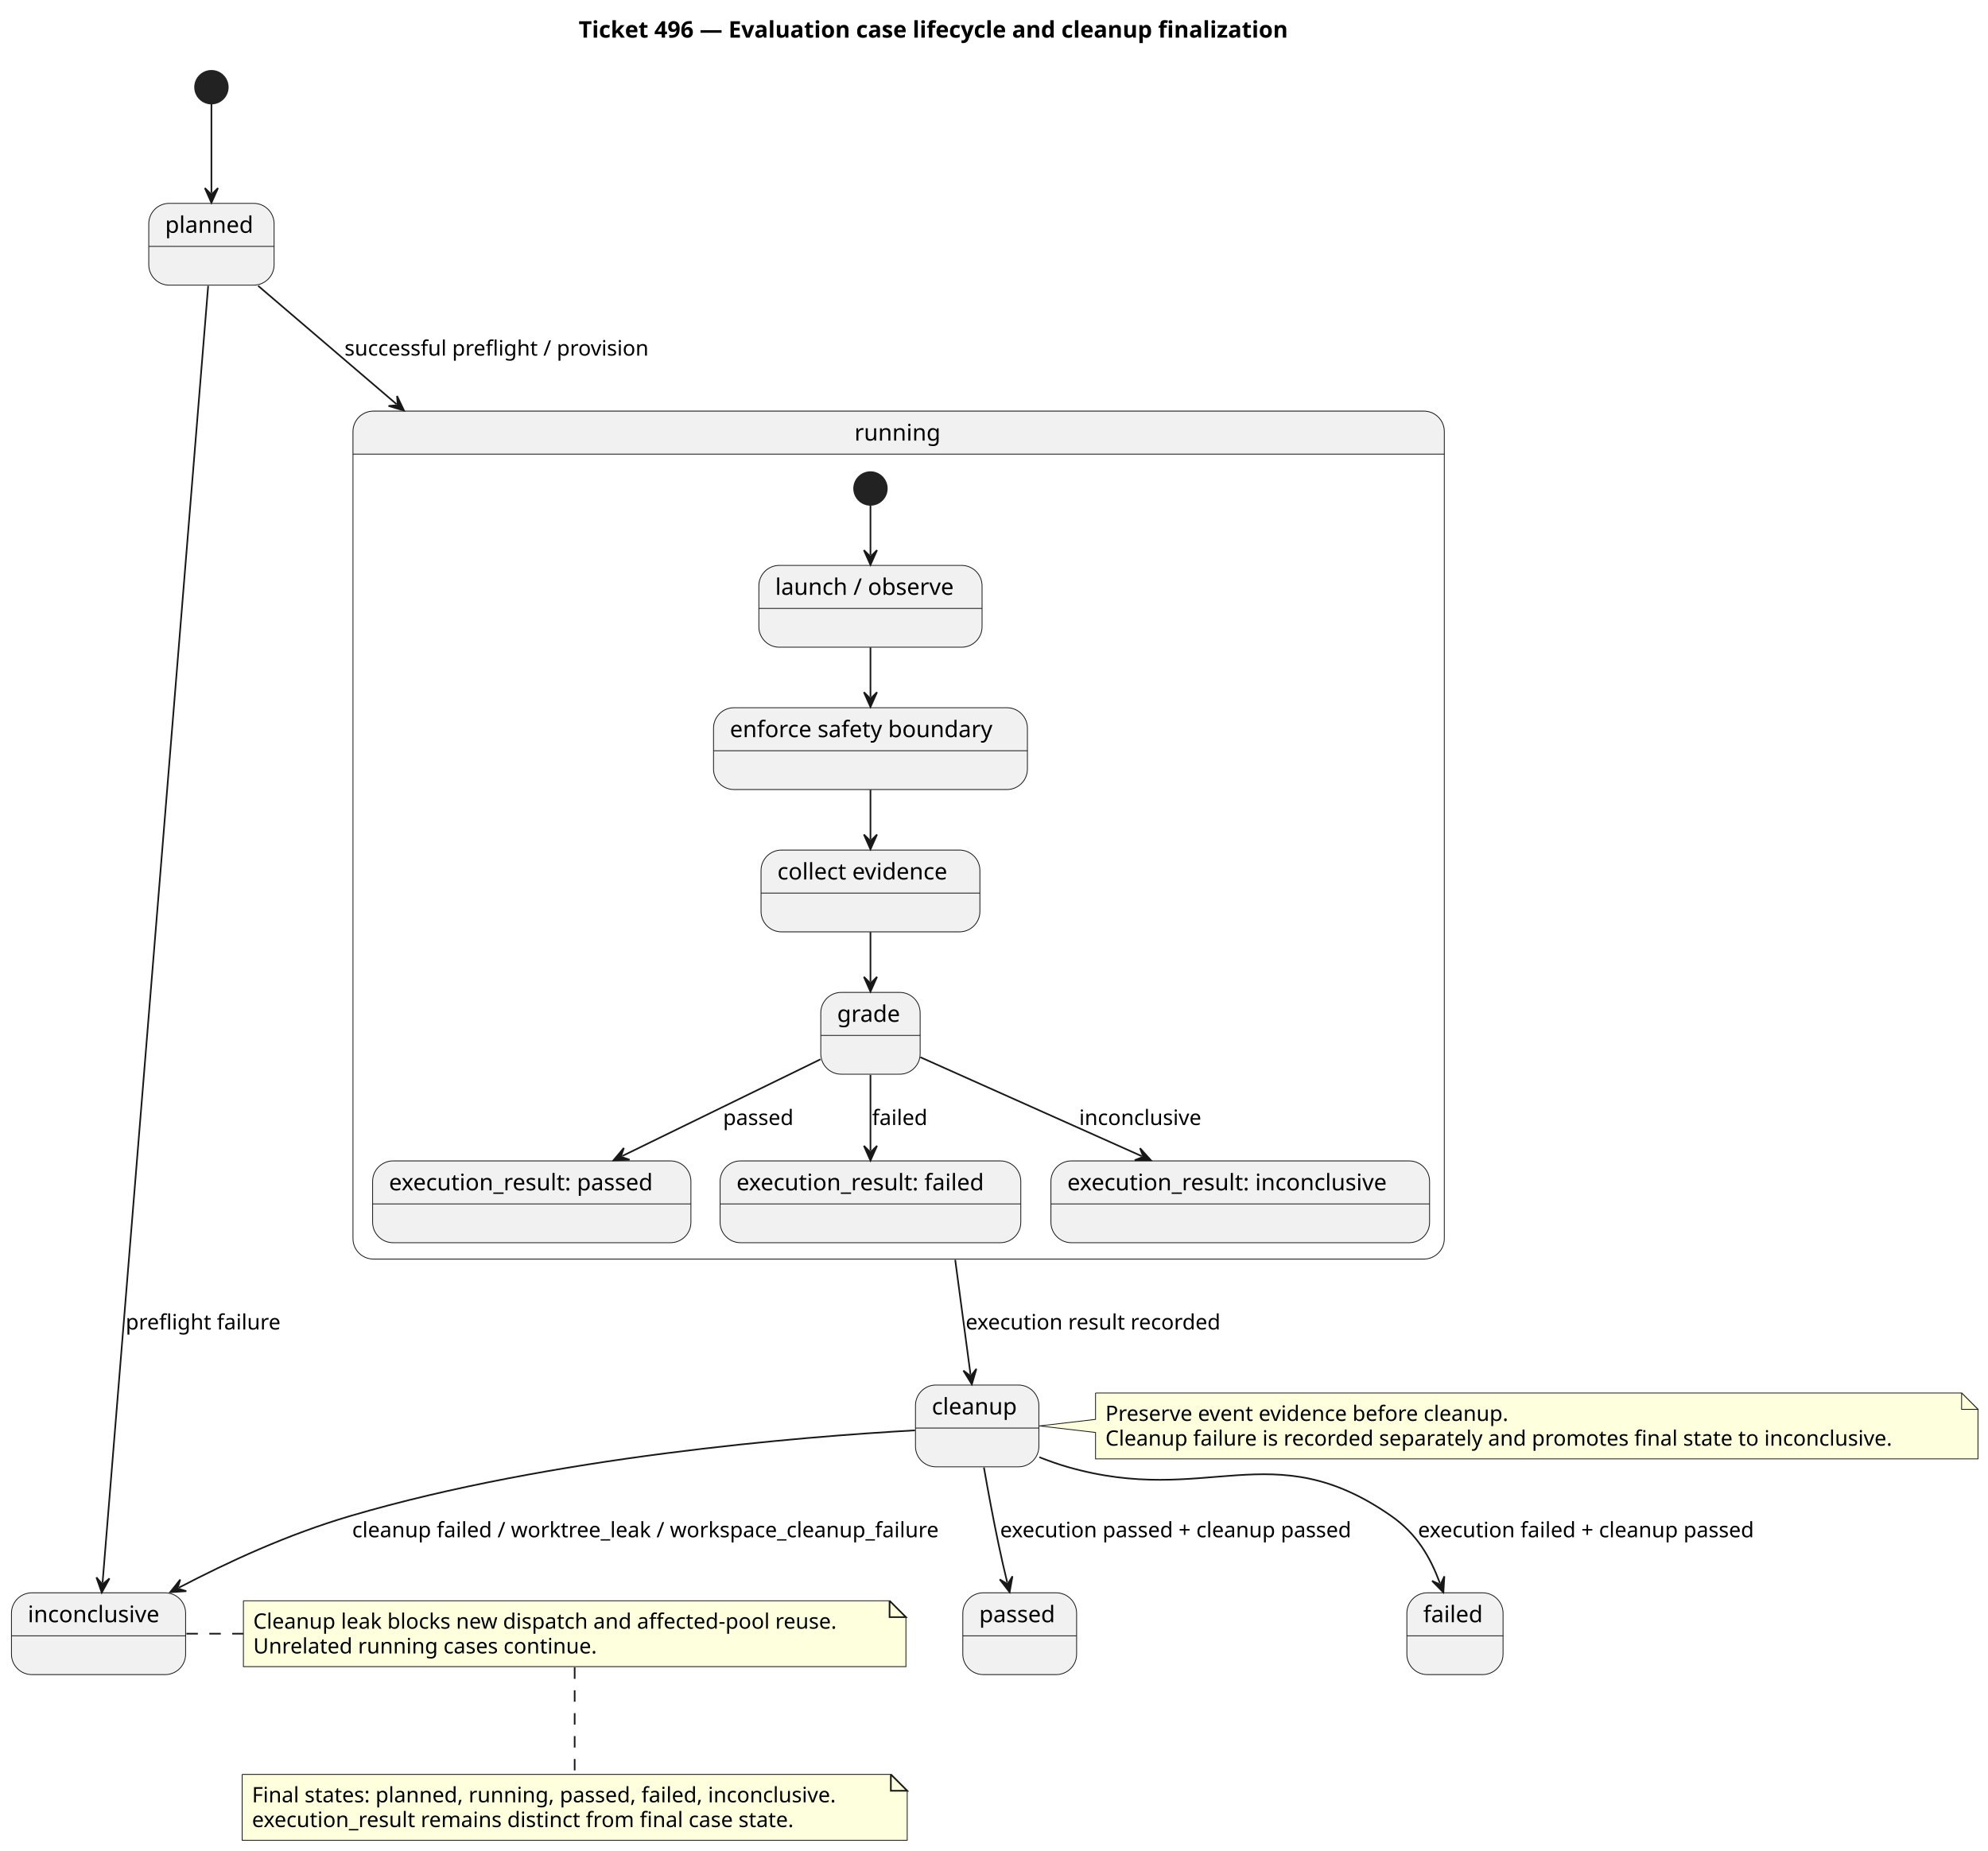
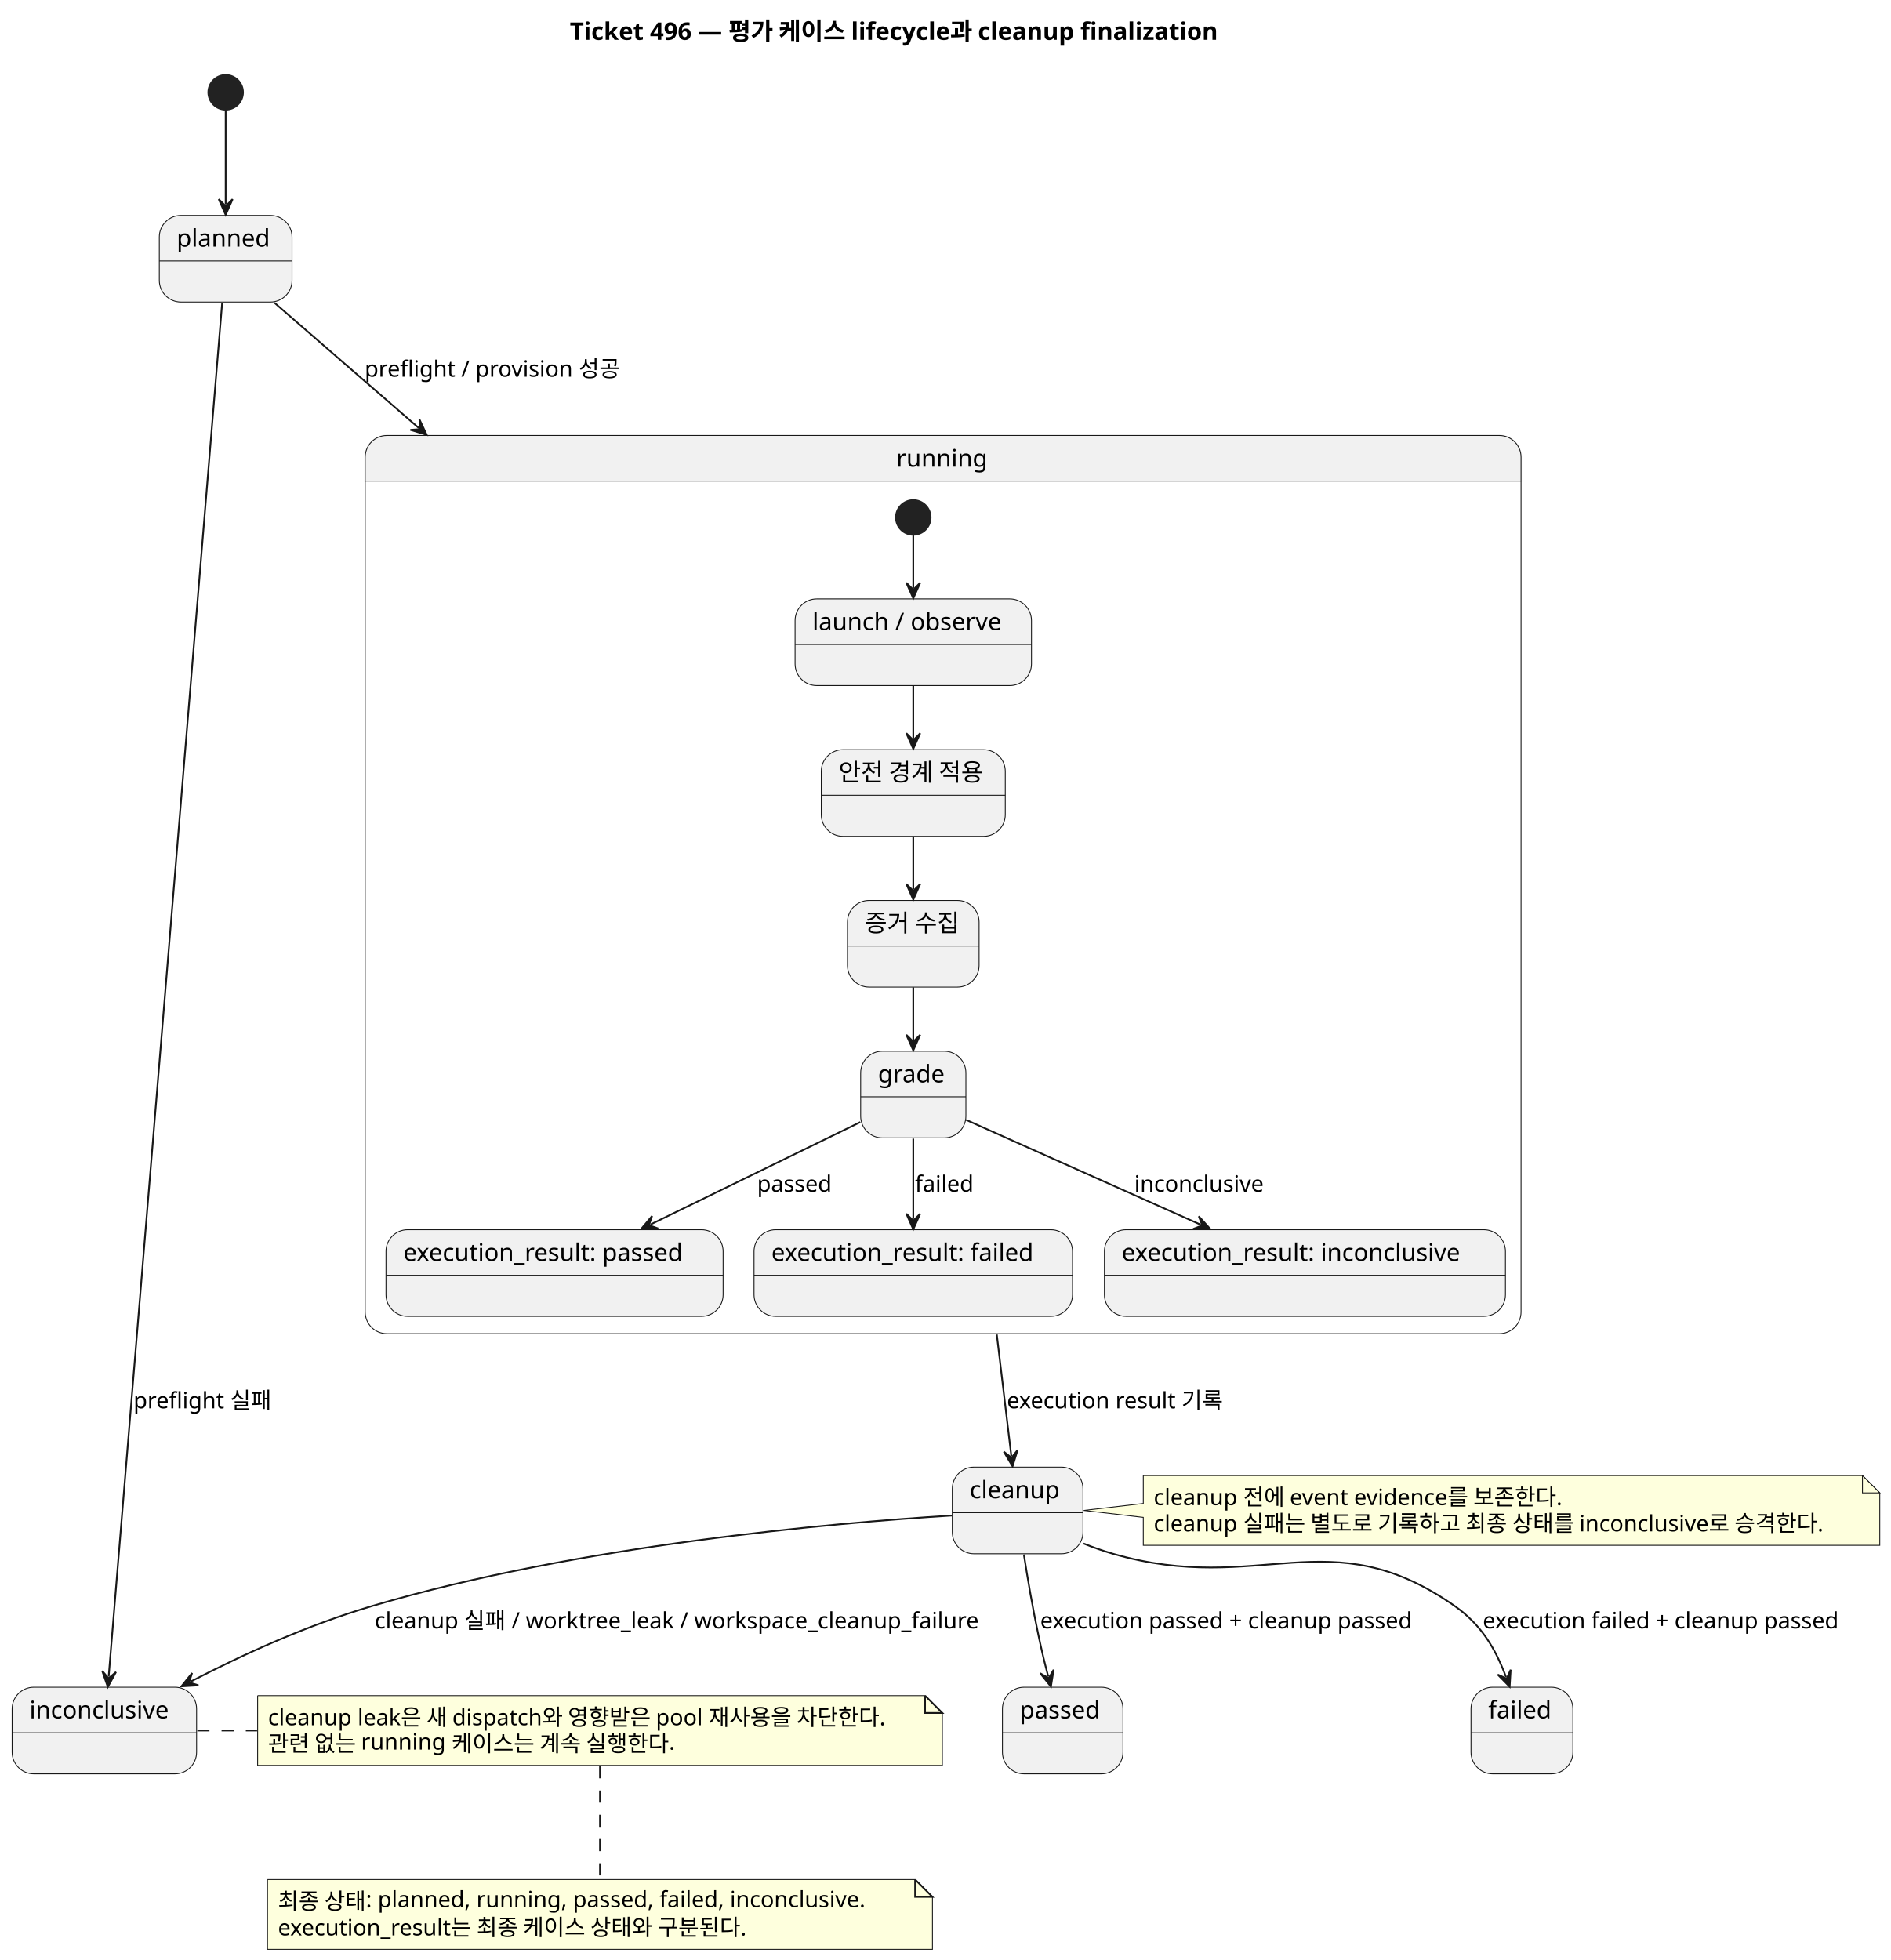
- <svg xmlns="http://www.w3.org/2000/svg" contentStyleType="text/css" height="1131px" preserveAspectRatio="none" style="width:1215px;height:1131px;background:#FFFFFF;" version="1.1" viewBox="0 0 1215 1131" width="1215px" zoomAndPan="magnify">
+ <svg xmlns="http://www.w3.org/2000/svg" contentStyleType="text/css" height="1131px" preserveAspectRatio="none" style="width:1091px;height:1131px;background:#FFFFFF;" version="1.1" viewBox="0 0 1091 1131" width="1091px" zoomAndPan="magnify">
  <defs />
  <g>
-     <text fill="#000000" font-family="sans-serif" font-size="14" font-weight="bold" lengthAdjust="spacing" textLength="494.566" x="353.653" y="22.995">Ticket 496 — Evaluation case lifecycle and cleanup finalization</text>
-     <ellipse cx="129.22" cy="53.297" fill="#222222" rx="10" ry="10" style="stroke:#222222;stroke-width:1.0;" />
+     <text fill="#000000" font-family="sans-serif" font-size="14" font-weight="bold" lengthAdjust="spacing" textLength="420.094" x="328.808" y="22.995">Ticket 496 — 평가 케이스 lifecycle과 cleanup finalization</text>
+     <ellipse cx="130.22" cy="53.297" fill="#222222" rx="10" ry="10" style="stroke:#222222;stroke-width:1.0;" />
    <g id="planned">
-       <rect fill="#F1F1F1" height="50" rx="12.5" ry="12.5" style="stroke:#181818;stroke-width:0.5;" width="76.602" x="90.92" y="124.297" />
-       <line style="stroke:#181818;stroke-width:0.5;" x1="90.92" x2="167.522" y1="150.594" y2="150.594" />
-       <text fill="#000000" font-family="sans-serif" font-size="14" lengthAdjust="spacing" textLength="56.602" x="100.92" y="142.292">planned</text>
+       <rect fill="#F1F1F1" height="50" rx="12.5" ry="12.5" style="stroke:#181818;stroke-width:0.5;" width="76.602" x="91.92" y="124.297" />
+       <line style="stroke:#181818;stroke-width:0.5;" x1="91.92" x2="168.522" y1="150.594" y2="150.594" />
+       <text fill="#000000" font-family="sans-serif" font-size="14" lengthAdjust="spacing" textLength="56.602" x="101.92" y="142.292">planned</text>
    </g>
-     <path d="M228.23,251.297 L870.212,251.297 A12.5,12.5 0 0 1 882.712,263.797 L882.712,277.594 L215.73,277.594 L215.73,263.797 A12.5,12.5 0 0 1 228.23,251.297 " fill="#F1F1F1" style="stroke:#F1F1F1;stroke-width:1.0;" />
-     <rect fill="none" height="518.297" rx="12.5" ry="12.5" style="stroke:#181818;stroke-width:0.5;" width="666.982" x="215.73" y="251.297" />
-     <line style="stroke:#181818;stroke-width:0.5;" x1="215.73" x2="882.712" y1="277.594" y2="277.594" />
-     <text fill="#000000" font-family="sans-serif" font-size="14" lengthAdjust="spacing" textLength="54.024" x="522.209" y="269.292">running</text>
-     <ellipse cx="532" cy="298.594" fill="#222222" rx="10" ry="10" style="stroke:#222222;stroke-width:1.0;" />
+     <path d="M223.23,251.297 L865.212,251.297 A12.5,12.5 0 0 1 877.712,263.797 L877.712,277.594 L210.73,277.594 L210.73,263.797 A12.5,12.5 0 0 1 223.23,251.297 " fill="#F1F1F1" style="stroke:#F1F1F1;stroke-width:1.0;" />
+     <rect fill="none" height="518.297" rx="12.5" ry="12.5" style="stroke:#181818;stroke-width:0.5;" width="666.982" x="210.73" y="251.297" />
+     <line style="stroke:#181818;stroke-width:0.5;" x1="210.73" x2="877.712" y1="277.594" y2="277.594" />
+     <text fill="#000000" font-family="sans-serif" font-size="14" lengthAdjust="spacing" textLength="54.024" x="517.209" y="269.292">running</text>
+     <ellipse cx="527" cy="298.594" fill="#222222" rx="10" ry="10" style="stroke:#222222;stroke-width:1.0;" />
    <g id="running.launch_observe">
-       <rect fill="#F1F1F1" height="50" rx="12.5" ry="12.5" style="stroke:#181818;stroke-width:0.5;" width="136.416" x="463.79" y="345.594" />
-       <line style="stroke:#181818;stroke-width:0.5;" x1="463.79" x2="600.206" y1="371.891" y2="371.891" />
-       <text fill="#000000" font-family="sans-serif" font-size="14" lengthAdjust="spacing" textLength="116.416" x="473.79" y="363.589">launch / observe</text>
+       <rect fill="#F1F1F1" height="50" rx="12.5" ry="12.5" style="stroke:#181818;stroke-width:0.5;" width="136.416" x="458.79" y="345.594" />
+       <line style="stroke:#181818;stroke-width:0.5;" x1="458.79" x2="595.206" y1="371.891" y2="371.891" />
+       <text fill="#000000" font-family="sans-serif" font-size="14" lengthAdjust="spacing" textLength="116.416" x="468.79" y="363.589">launch / observe</text>
    </g>
    <g id="running.safety">
-       <rect fill="#F1F1F1" height="50" rx="12.5" ry="12.5" style="stroke:#181818;stroke-width:0.5;" width="191.842" x="436.08" y="432.594" />
-       <line style="stroke:#181818;stroke-width:0.5;" x1="436.08" x2="627.922" y1="458.891" y2="458.891" />
-       <text fill="#000000" font-family="sans-serif" font-size="14" lengthAdjust="spacing" textLength="171.842" x="446.08" y="450.589">enforce safety boundary</text>
+       <rect fill="#F1F1F1" height="50" rx="12.5" ry="12.5" style="stroke:#181818;stroke-width:0.5;" width="106.18" x="473.91" y="432.594" />
+       <line style="stroke:#181818;stroke-width:0.5;" x1="473.91" x2="580.09" y1="458.891" y2="458.891" />
+       <text fill="#000000" font-family="sans-serif" font-size="14" lengthAdjust="spacing" textLength="86.18" x="483.91" y="450.589">안전 경계 적용</text>
    </g>
    <g id="running.collect">
-       <rect fill="#F1F1F1" height="50" rx="12.5" ry="12.5" style="stroke:#181818;stroke-width:0.5;" width="133.764" x="465.12" y="519.594" />
-       <line style="stroke:#181818;stroke-width:0.5;" x1="465.12" x2="598.884" y1="545.891" y2="545.891" />
-       <text fill="#000000" font-family="sans-serif" font-size="14" lengthAdjust="spacing" textLength="113.764" x="475.12" y="537.589">collect evidence</text>
+       <rect fill="#F1F1F1" height="50" rx="12.5" ry="12.5" style="stroke:#181818;stroke-width:0.5;" width="75.97" x="489.01" y="519.594" />
+       <line style="stroke:#181818;stroke-width:0.5;" x1="489.01" x2="564.98" y1="545.891" y2="545.891" />
+       <text fill="#000000" font-family="sans-serif" font-size="14" lengthAdjust="spacing" textLength="55.97" x="499.01" y="537.589">증거 수집</text>
    </g>
    <g id="running.grade">
-       <rect fill="#F1F1F1" height="50" rx="12.5" ry="12.5" style="stroke:#181818;stroke-width:0.5;" width="60.722" x="501.64" y="606.594" />
-       <line style="stroke:#181818;stroke-width:0.5;" x1="501.64" x2="562.362" y1="632.891" y2="632.891" />
-       <text fill="#000000" font-family="sans-serif" font-size="14" lengthAdjust="spacing" textLength="40.722" x="511.64" y="624.589">grade</text>
+       <rect fill="#F1F1F1" height="50" rx="12.5" ry="12.5" style="stroke:#181818;stroke-width:0.5;" width="60.722" x="496.64" y="606.594" />
+       <line style="stroke:#181818;stroke-width:0.5;" x1="496.64" x2="557.362" y1="632.891" y2="632.891" />
+       <text fill="#000000" font-family="sans-serif" font-size="14" lengthAdjust="spacing" textLength="40.722" x="506.64" y="624.589">grade</text>
    </g>
    <g id="running.exec_passed">
-       <rect fill="#F1F1F1" height="50" rx="12.5" ry="12.5" style="stroke:#181818;stroke-width:0.5;" width="194.535" x="227.73" y="709.594" />
-       <line style="stroke:#181818;stroke-width:0.5;" x1="227.73" x2="422.265" y1="735.891" y2="735.891" />
-       <text fill="#000000" font-family="sans-serif" font-size="14" lengthAdjust="spacing" textLength="174.535" x="237.73" y="727.589">execution_result: passed</text>
+       <rect fill="#F1F1F1" height="50" rx="12.5" ry="12.5" style="stroke:#181818;stroke-width:0.5;" width="194.535" x="222.73" y="709.594" />
+       <line style="stroke:#181818;stroke-width:0.5;" x1="222.73" x2="417.265" y1="735.891" y2="735.891" />
+       <text fill="#000000" font-family="sans-serif" font-size="14" lengthAdjust="spacing" textLength="174.535" x="232.73" y="727.589">execution_result: passed</text>
    </g>
    <g id="running.exec_failed">
-       <rect fill="#F1F1F1" height="50" rx="12.5" ry="12.5" style="stroke:#181818;stroke-width:0.5;" width="183.769" x="440.11" y="709.594" />
-       <line style="stroke:#181818;stroke-width:0.5;" x1="440.11" x2="623.879" y1="735.891" y2="735.891" />
-       <text fill="#000000" font-family="sans-serif" font-size="14" lengthAdjust="spacing" textLength="163.769" x="450.11" y="727.589">execution_result: failed</text>
+       <rect fill="#F1F1F1" height="50" rx="12.5" ry="12.5" style="stroke:#181818;stroke-width:0.5;" width="183.769" x="435.11" y="709.594" />
+       <line style="stroke:#181818;stroke-width:0.5;" x1="435.11" x2="618.879" y1="735.891" y2="735.891" />
+       <text fill="#000000" font-family="sans-serif" font-size="14" lengthAdjust="spacing" textLength="163.769" x="445.11" y="727.589">execution_result: failed</text>
    </g>
    <g id="running.exec_inconclusive">
-       <rect fill="#F1F1F1" height="50" rx="12.5" ry="12.5" style="stroke:#181818;stroke-width:0.5;" width="231.422" x="642.29" y="709.594" />
-       <line style="stroke:#181818;stroke-width:0.5;" x1="642.29" x2="873.712" y1="735.891" y2="735.891" />
-       <text fill="#000000" font-family="sans-serif" font-size="14" lengthAdjust="spacing" textLength="211.422" x="652.29" y="727.589">execution_result: inconclusive</text>
+       <rect fill="#F1F1F1" height="50" rx="12.5" ry="12.5" style="stroke:#181818;stroke-width:0.5;" width="231.422" x="637.29" y="709.594" />
+       <line style="stroke:#181818;stroke-width:0.5;" x1="637.29" x2="868.712" y1="735.891" y2="735.891" />
+       <text fill="#000000" font-family="sans-serif" font-size="14" lengthAdjust="spacing" textLength="211.422" x="647.29" y="727.589">execution_result: inconclusive</text>
    </g>
    <g id="link_*start*running_launch_observe">
-       <path d="M532,309.034 C532,318.294 532,326.784 532,339.274 " fill="none" id="*start*running-to-launch_observe" style="stroke:#181818;stroke-width:1.0;" />
-       <polygon fill="#181818" points="532,345.274,536,336.274,532,340.274,528,336.274,532,345.274" style="stroke:#181818;stroke-width:1.0;" />
+       <path d="M527,309.034 C527,318.294 527,326.784 527,339.274 " fill="none" id="*start*running-to-launch_observe" style="stroke:#181818;stroke-width:1.0;" />
+       <polygon fill="#181818" points="527,345.274,531,336.274,527,340.274,523,336.274,527,345.274" style="stroke:#181818;stroke-width:1.0;" />
    </g>
    <g id="link_launch_observe_safety">
-       <path d="M532,395.724 C532,407.114 532,414.674 532,426.104 " fill="none" id="launch_observe-to-safety" style="stroke:#181818;stroke-width:1.0;" />
-       <polygon fill="#181818" points="532,432.104,536,423.104,532,427.104,528,423.104,532,432.104" style="stroke:#181818;stroke-width:1.0;" />
+       <path d="M527,395.724 C527,407.114 527,414.674 527,426.104 " fill="none" id="launch_observe-to-safety" style="stroke:#181818;stroke-width:1.0;" />
+       <polygon fill="#181818" points="527,432.104,531,423.104,527,427.104,523,423.104,527,432.104" style="stroke:#181818;stroke-width:1.0;" />
    </g>
    <g id="link_safety_collect">
-       <path d="M532,482.724 C532,494.114 532,501.674 532,513.104 " fill="none" id="safety-to-collect" style="stroke:#181818;stroke-width:1.0;" />
-       <polygon fill="#181818" points="532,519.104,536,510.104,532,514.104,528,510.104,532,519.104" style="stroke:#181818;stroke-width:1.0;" />
+       <path d="M527,482.724 C527,494.114 527,501.674 527,513.104 " fill="none" id="safety-to-collect" style="stroke:#181818;stroke-width:1.0;" />
+       <polygon fill="#181818" points="527,519.104,531,510.104,527,514.104,523,510.104,527,519.104" style="stroke:#181818;stroke-width:1.0;" />
    </g>
    <g id="link_collect_grade">
-       <path d="M532,569.724 C532,581.114 532,588.674 532,600.104 " fill="none" id="collect-to-grade" style="stroke:#181818;stroke-width:1.0;" />
-       <polygon fill="#181818" points="532,606.104,536,597.104,532,601.104,528,597.104,532,606.104" style="stroke:#181818;stroke-width:1.0;" />
+       <path d="M527,569.724 C527,581.114 527,588.674 527,600.104 " fill="none" id="collect-to-grade" style="stroke:#181818;stroke-width:1.0;" />
+       <polygon fill="#181818" points="527,606.104,531,597.104,527,601.104,523,597.104,527,606.104" style="stroke:#181818;stroke-width:1.0;" />
    </g>
    <g id="link_grade_exec_passed">
-       <path d="M501.45,647.494 C468.17,663.744 419.782,687.342 380.332,706.592 " fill="none" id="grade-to-exec_passed" style="stroke:#181818;stroke-width:1.0;" />
-       <polygon fill="#181818" points="374.94,709.224,384.783,708.872,379.434,707.031,381.274,701.682,374.94,709.224" style="stroke:#181818;stroke-width:1.0;" />
-       <text fill="#000000" font-family="sans-serif" font-size="13" lengthAdjust="spacing" textLength="46.014" x="441.89" y="687.661">passed</text>
+       <path d="M496.45,647.494 C463.17,663.744 414.782,687.342 375.332,706.592 " fill="none" id="grade-to-exec_passed" style="stroke:#181818;stroke-width:1.0;" />
+       <polygon fill="#181818" points="369.94,709.224,379.783,708.872,374.434,707.031,376.274,701.682,369.94,709.224" style="stroke:#181818;stroke-width:1.0;" />
+       <text fill="#000000" font-family="sans-serif" font-size="13" lengthAdjust="spacing" textLength="46.014" x="436.89" y="687.661">passed</text>
    </g>
    <g id="link_grade_exec_failed">
-       <path d="M532,657.044 C532,672.924 532,687.534 532,703.374 " fill="none" id="grade-to-exec_failed" style="stroke:#181818;stroke-width:1.0;" />
-       <polygon fill="#181818" points="532,709.374,536,700.374,532,704.374,528,700.374,532,709.374" style="stroke:#181818;stroke-width:1.0;" />
-       <text fill="#000000" font-family="sans-serif" font-size="13" lengthAdjust="spacing" textLength="36.017" x="533" y="687.661">failed</text>
+       <path d="M527,657.044 C527,672.924 527,687.534 527,703.374 " fill="none" id="grade-to-exec_failed" style="stroke:#181818;stroke-width:1.0;" />
+       <polygon fill="#181818" points="527,709.374,531,700.374,527,704.374,523,700.374,527,709.374" style="stroke:#181818;stroke-width:1.0;" />
+       <text fill="#000000" font-family="sans-serif" font-size="13" lengthAdjust="spacing" textLength="36.017" x="528" y="687.661">failed</text>
    </g>
    <g id="link_grade_exec_inconclusive">
-       <path d="M562.48,646.214 C598.5,662.314 653.652,686.966 697.862,706.716 " fill="none" id="grade-to-exec_inconclusive" style="stroke:#181818;stroke-width:1.0;" />
-       <polygon fill="#181818" points="703.34,709.164,696.754,701.841,698.775,707.124,693.491,709.145,703.34,709.164" style="stroke:#181818;stroke-width:1.0;" />
-       <text fill="#000000" font-family="sans-serif" font-size="13" lengthAdjust="spacing" textLength="80.266" x="659.53" y="687.661">inconclusive</text>
+       <path d="M557.48,646.214 C593.5,662.314 648.652,686.966 692.862,706.716 " fill="none" id="grade-to-exec_inconclusive" style="stroke:#181818;stroke-width:1.0;" />
+       <polygon fill="#181818" points="698.34,709.164,691.754,701.841,693.775,707.124,688.491,709.145,698.34,709.164" style="stroke:#181818;stroke-width:1.0;" />
+       <text fill="#000000" font-family="sans-serif" font-size="13" lengthAdjust="spacing" textLength="80.266" x="654.53" y="687.661">inconclusive</text>
    </g>
    <g id="inconclusive">
      <rect fill="#F1F1F1" height="50" rx="12.5" ry="12.5" style="stroke:#181818;stroke-width:0.5;" width="106.44" x="7" y="973.587" />
      <line style="stroke:#181818;stroke-width:0.5;" x1="7" x2="113.44" y1="999.884" y2="999.884" />
      <text fill="#000000" font-family="sans-serif" font-size="14" lengthAdjust="spacing" textLength="86.44" x="17" y="991.582">inconclusive</text>
    </g>
    <g id="cleanup">
-       <rect fill="#F1F1F1" height="50" rx="12.5" ry="12.5" style="stroke:#181818;stroke-width:0.5;" width="75.412" x="559.51" y="846.587" />
-       <line style="stroke:#181818;stroke-width:0.5;" x1="559.51" x2="634.922" y1="872.884" y2="872.884" />
-       <text fill="#000000" font-family="sans-serif" font-size="14" lengthAdjust="spacing" textLength="55.412" x="569.51" y="864.582">cleanup</text>
+       <rect fill="#F1F1F1" height="50" rx="12.5" ry="12.5" style="stroke:#181818;stroke-width:0.5;" width="75.412" x="549.51" y="846.587" />
+       <line style="stroke:#181818;stroke-width:0.5;" x1="549.51" x2="624.922" y1="872.884" y2="872.884" />
+       <text fill="#000000" font-family="sans-serif" font-size="14" lengthAdjust="spacing" textLength="55.412" x="559.51" y="864.582">cleanup</text>
    </g>
    <g id="passed">
-       <rect fill="#F1F1F1" height="50" rx="12.5" ry="12.5" style="stroke:#181818;stroke-width:0.5;" width="69.554" x="588.44" y="973.587" />
-       <line style="stroke:#181818;stroke-width:0.5;" x1="588.44" x2="657.994" y1="999.884" y2="999.884" />
-       <text fill="#000000" font-family="sans-serif" font-size="14" lengthAdjust="spacing" textLength="49.554" x="598.44" y="991.582">passed</text>
+       <rect fill="#F1F1F1" height="50" rx="12.5" ry="12.5" style="stroke:#181818;stroke-width:0.5;" width="69.554" x="578.44" y="973.587" />
+       <line style="stroke:#181818;stroke-width:0.5;" x1="578.44" x2="647.994" y1="999.884" y2="999.884" />
+       <text fill="#000000" font-family="sans-serif" font-size="14" lengthAdjust="spacing" textLength="49.554" x="588.44" y="991.582">passed</text>
    </g>
    <g id="failed">
-       <rect fill="#F1F1F1" height="50" rx="12.5" ry="12.5" style="stroke:#181818;stroke-width:0.5;" width="58.787" x="859.83" y="973.587" />
-       <line style="stroke:#181818;stroke-width:0.5;" x1="859.83" x2="918.617" y1="999.884" y2="999.884" />
-       <text fill="#000000" font-family="sans-serif" font-size="14" lengthAdjust="spacing" textLength="38.787" x="869.83" y="991.582">failed</text>
+       <rect fill="#F1F1F1" height="50" rx="12.5" ry="12.5" style="stroke:#181818;stroke-width:0.5;" width="58.787" x="848.83" y="973.587" />
+       <line style="stroke:#181818;stroke-width:0.5;" x1="848.83" x2="907.617" y1="999.884" y2="999.884" />
+       <text fill="#000000" font-family="sans-serif" font-size="14" lengthAdjust="spacing" textLength="38.787" x="858.83" y="991.582">failed</text>
    </g>
    <g id="elem_GMN31">
-       <path d="M669.56,851.457 L669.56,867.587 L635.29,871.587 L669.56,875.587 L669.56,891.722 A0,0 0 0 0 669.56,891.722 L1208.871,891.722 A0,0 0 0 0 1208.871,891.722 L1208.871,861.457 L1198.871,851.457 L669.56,851.457 A0,0 0 0 0 669.56,851.457 " fill="#FEFFDD" style="stroke:#181818;stroke-width:0.5;" />
-       <path d="M1198.871,851.457 L1198.871,861.457 L1208.871,861.457 L1198.871,851.457 " fill="#FEFFDD" style="stroke:#181818;stroke-width:0.5;" />
-       <text fill="#000000" font-family="sans-serif" font-size="13" lengthAdjust="spacing" textLength="267.192" x="675.56" y="868.524">Preserve event evidence before cleanup.</text>
-       <text fill="#000000" font-family="sans-serif" font-size="13" lengthAdjust="spacing" textLength="518.312" x="675.56" y="883.657">Cleanup failure is recorded separately and promotes final state to inconclusive.</text>
+       <path d="M659.73,851.457 L659.73,867.587 L625.35,871.587 L659.73,875.587 L659.73,891.722 A0,0 0 0 0 659.73,891.722 L1084.709,891.722 A0,0 0 0 0 1084.709,891.722 L1084.709,861.457 L1074.709,851.457 L659.73,851.457 A0,0 0 0 0 659.73,851.457 " fill="#FEFFDD" style="stroke:#181818;stroke-width:0.5;" />
+       <path d="M1074.709,851.457 L1074.709,861.457 L1084.709,861.457 L1074.709,851.457 " fill="#FEFFDD" style="stroke:#181818;stroke-width:0.5;" />
+       <text fill="#000000" font-family="sans-serif" font-size="13" lengthAdjust="spacing" textLength="251.8" x="665.73" y="868.524">cleanup 전에 event evidence를 보존한다.</text>
+       <text fill="#000000" font-family="sans-serif" font-size="13" lengthAdjust="spacing" textLength="403.979" x="665.73" y="883.657">cleanup 실패는 별도로 기록하고 최종 상태를 inconclusive로 승격한다.</text>
    </g>
    <g id="elem_GMN34">
-       <path d="M148.77,978.457 L148.77,1018.722 L553.676,1018.722 L553.676,988.457 L543.676,978.457 L148.77,978.457 " fill="#FEFFDD" style="stroke:#181818;stroke-width:0.5;" />
-       <path d="M543.676,978.457 L543.676,988.457 L553.676,988.457 L543.676,978.457 " fill="#FEFFDD" style="stroke:#181818;stroke-width:1.0;" />
-       <text fill="#000000" font-family="sans-serif" font-size="13" lengthAdjust="spacing" textLength="383.906" x="154.77" y="995.524">Cleanup leak blocks new dispatch and affected-pool reuse.</text>
-       <text fill="#000000" font-family="sans-serif" font-size="13" lengthAdjust="spacing" textLength="223.901" x="154.77" y="1010.657">Unrelated running cases continue.</text>
+       <path d="M148.66,978.457 L148.66,1018.722 L543.787,1018.722 L543.787,988.457 L533.787,978.457 L148.66,978.457 " fill="#FEFFDD" style="stroke:#181818;stroke-width:0.5;" />
+       <path d="M533.787,978.457 L533.787,988.457 L543.787,988.457 L533.787,978.457 " fill="#FEFFDD" style="stroke:#181818;stroke-width:1.0;" />
+       <text fill="#000000" font-family="sans-serif" font-size="13" lengthAdjust="spacing" textLength="374.127" x="154.66" y="995.524">cleanup leak은 새 dispatch와 영향받은 pool 재사용을 차단한다.</text>
+       <text fill="#000000" font-family="sans-serif" font-size="13" lengthAdjust="spacing" textLength="242.4" x="154.66" y="1010.657">관련 없는 running 케이스는 계속 실행한다.</text>
    </g>
    <g id="elem_GMN37">
-       <path d="M147.99,1084.587 L147.99,1124.852 L554.458,1124.852 L554.458,1094.587 L544.458,1084.587 L147.99,1084.587 " fill="#FEFFDD" style="stroke:#181818;stroke-width:0.5;" />
-       <path d="M544.458,1084.587 L544.458,1094.587 L554.458,1094.587 L544.458,1084.587 " fill="#FEFFDD" style="stroke:#181818;stroke-width:1.0;" />
-       <text fill="#000000" font-family="sans-serif" font-size="13" lengthAdjust="spacing" textLength="385.468" x="153.99" y="1101.654">Final states: planned, running, passed, failed, inconclusive.</text>
-       <text fill="#000000" font-family="sans-serif" font-size="13" lengthAdjust="spacing" textLength="358.255" x="153.99" y="1116.787">execution_result remains distinct from final case state.</text>
+       <path d="M154.37,1084.587 L154.37,1124.852 L538.067,1124.852 L538.067,1094.587 L528.067,1084.587 L154.37,1084.587 " fill="#FEFFDD" style="stroke:#181818;stroke-width:0.5;" />
+       <path d="M528.067,1084.587 L528.067,1094.587 L538.067,1094.587 L528.067,1084.587 " fill="#FEFFDD" style="stroke:#181818;stroke-width:1.0;" />
+       <text fill="#000000" font-family="sans-serif" font-size="13" lengthAdjust="spacing" textLength="362.697" x="160.37" y="1101.654">최종 상태: planned, running, passed, failed, inconclusive.</text>
+       <text fill="#000000" font-family="sans-serif" font-size="13" lengthAdjust="spacing" textLength="283.684" x="160.37" y="1116.787">execution_result는 최종 케이스 상태와 구분된다.</text>
    </g>
    <g id="link_*start*_planned">
-       <path d="M129.22,63.647 C129.22,77.587 129.22,98.247 129.22,117.947 " fill="none" id="*start*-to-planned" style="stroke:#181818;stroke-width:1.0;" />
-       <polygon fill="#181818" points="129.22,123.947,133.22,114.947,129.22,118.947,125.22,114.947,129.22,123.947" style="stroke:#181818;stroke-width:1.0;" />
+       <path d="M130.22,63.647 C130.22,77.587 130.22,98.247 130.22,117.947 " fill="none" id="*start*-to-planned" style="stroke:#181818;stroke-width:1.0;" />
+       <polygon fill="#181818" points="130.22,123.947,134.22,114.947,130.22,118.947,126.22,114.947,130.22,123.947" style="stroke:#181818;stroke-width:1.0;" />
    </g>
    <g id="link_planned_running">
-       <path d="M157.76,174.697 C179.08,192.937 206.15,216.077 242.34,247.027 " fill="none" id="planned-to-running" style="stroke:#181818;stroke-width:1.0;" />
-       <polygon fill="#181818" points="246.9,250.927,242.66,242.037,243.1,247.677,237.46,248.117,246.9,250.927" style="stroke:#181818;stroke-width:1.0;" />
-       <text fill="#000000" font-family="sans-serif" font-size="13" lengthAdjust="spacing" textLength="198.472" x="210.56" y="217.364">successful preflight / provision</text>
+       <path d="M158.35,174.697 C179.37,192.937 206.008,216.045 241.688,246.995 " fill="none" id="planned-to-running" style="stroke:#181818;stroke-width:1.0;" />
+       <polygon fill="#181818" points="246.22,250.927,242.042,242.008,242.443,247.651,236.8,248.051,246.22,250.927" style="stroke:#181818;stroke-width:1.0;" />
+       <text fill="#000000" font-family="sans-serif" font-size="13" lengthAdjust="spacing" textLength="155.113" x="210.42" y="217.364">preflight / provision 성공</text>
    </g>
    <g id="link_planned_inconclusive">
-       <path d="M127.23,174.737 C117.19,298.057 72.657,844.867 62.677,967.477 " fill="none" id="planned-to-inconclusive" style="stroke:#181818;stroke-width:1.0;" />
-       <polygon fill="#181818" points="62.19,973.457,66.907,964.811,62.596,968.473,58.933,964.162,62.19,973.457" style="stroke:#181818;stroke-width:1.0;" />
-       <text fill="#000000" font-family="sans-serif" font-size="13" lengthAdjust="spacing" textLength="100.464" x="76.8" y="812.654">preflight failure</text>
+       <path d="M128.2,174.737 C118.01,298.057 72.834,844.867 62.704,967.477 " fill="none" id="planned-to-inconclusive" style="stroke:#181818;stroke-width:1.0;" />
+       <polygon fill="#181818" points="62.21,973.457,66.938,964.817,62.622,968.474,58.965,964.158,62.21,973.457" style="stroke:#181818;stroke-width:1.0;" />
+       <text fill="#000000" font-family="sans-serif" font-size="13" lengthAdjust="spacing" textLength="83.036" x="77.02" y="812.654">preflight 실패</text>
    </g>
    <g id="link_running_cleanup">
-       <path d="M583.79,770.067 C587.91,800.947 590.727,821.98 593.157,840.199 " fill="none" id="running-to-cleanup" style="stroke:#181818;stroke-width:1.0;" />
-       <polygon fill="#181818" points="593.95,846.147,596.725,836.697,593.289,841.191,588.795,837.755,593.95,846.147" style="stroke:#181818;stroke-width:1.0;" />
-       <text fill="#000000" font-family="sans-serif" font-size="13" lengthAdjust="spacing" textLength="167.597" x="590.17" y="812.654">execution result recorded</text>
+       <path d="M575.19,770.067 C578.88,800.947 581.397,821.969 583.577,840.189 " fill="none" id="running-to-cleanup" style="stroke:#181818;stroke-width:1.0;" />
+       <polygon fill="#181818" points="584.29,846.147,587.192,836.735,583.696,841.182,579.249,837.686,584.29,846.147" style="stroke:#181818;stroke-width:1.0;" />
+       <text fill="#000000" font-family="sans-serif" font-size="13" lengthAdjust="spacing" textLength="133.227" x="581.01" y="812.654">execution result 기록</text>
    </g>
    <g id="link_cleanup_passed">
-       <path d="M601.34,896.977 C603.75,910.707 606.95,928.147 610.22,943.587 C612.28,953.307 613.356,958.118 615.616,967.368 " fill="none" id="cleanup-to-passed" style="stroke:#181818;stroke-width:1.0;" />
-       <polygon fill="#181818" points="617.04,973.197,618.79,963.505,615.853,968.34,611.018,965.403,617.04,973.197" style="stroke:#181818;stroke-width:1.0;" />
-       <text fill="#000000" font-family="sans-serif" font-size="13" lengthAdjust="spacing" textLength="234.882" x="611.22" y="939.654">execution passed + cleanup passed</text>
+       <path d="M590.81,897.007 C592.97,910.747 595.93,928.187 599.22,943.587 C601.31,953.347 602.442,958.197 604.892,967.437 " fill="none" id="cleanup-to-passed" style="stroke:#181818;stroke-width:1.0;" />
+       <polygon fill="#181818" points="606.43,973.237,607.99,963.512,605.149,968.404,600.257,965.563,606.43,973.237" style="stroke:#181818;stroke-width:1.0;" />
+       <text fill="#000000" font-family="sans-serif" font-size="13" lengthAdjust="spacing" textLength="234.882" x="600.22" y="939.654">execution passed + cleanup passed</text>
    </g>
    <g id="link_cleanup_failed">
-       <path d="M635.21,890.687 C640.83,892.917 646.61,894.977 652.22,896.587 C737.74,921.267 777.24,875.647 850.22,926.587 C866.13,937.697 874.122,951.846 880.042,967.706 " fill="none" id="cleanup-to-failed" style="stroke:#181818;stroke-width:1.0;" />
-       <polygon fill="#181818" points="882.14,973.327,882.74,963.496,880.391,968.643,875.245,966.294,882.14,973.327" style="stroke:#181818;stroke-width:1.0;" />
-       <text fill="#000000" font-family="sans-serif" font-size="13" lengthAdjust="spacing" textLength="224.885" x="866.61" y="939.654">execution failed + cleanup passed</text>
+       <path d="M625.21,890.687 C630.83,892.917 636.62,894.967 642.22,896.587 C727.3,921.177 766.62,875.867 839.22,926.587 C855.13,937.707 863.122,951.846 869.042,967.706 " fill="none" id="cleanup-to-failed" style="stroke:#181818;stroke-width:1.0;" />
+       <polygon fill="#181818" points="871.14,973.327,871.74,963.496,869.391,968.643,864.245,966.294,871.14,973.327" style="stroke:#181818;stroke-width:1.0;" />
+       <text fill="#000000" font-family="sans-serif" font-size="13" lengthAdjust="spacing" textLength="224.885" x="855.61" y="939.654">execution failed + cleanup passed</text>
    </g>
    <g id="link_cleanup_inconclusive">
-       <path d="M559.21,874.287 C489.5,878.187 337.11,890.447 214.22,926.587 C175.53,937.967 139.46,954.733 109.35,970.433 " fill="none" id="cleanup-to-inconclusive" style="stroke:#181818;stroke-width:1.0;" />
-       <polygon fill="#181818" points="104.03,973.207,113.86,972.593,108.463,970.895,110.161,965.499,104.03,973.207" style="stroke:#181818;stroke-width:1.0;" />
-       <text fill="#000000" font-family="sans-serif" font-size="13" lengthAdjust="spacing" textLength="383.792" x="215.22" y="939.654">cleanup failed / worktree_leak / workspace_cleanup_failure</text>
+       <path d="M549.24,874.527 C481.07,878.787 333.99,891.557 215.22,926.587 C176.47,938.027 140.3,954.693 110.01,970.343 " fill="none" id="cleanup-to-inconclusive" style="stroke:#181818;stroke-width:1.0;" />
+       <polygon fill="#181818" points="104.68,973.097,114.512,972.519,109.122,970.802,110.84,965.412,104.68,973.097" style="stroke:#181818;stroke-width:1.0;" />
+       <text fill="#000000" font-family="sans-serif" font-size="13" lengthAdjust="spacing" textLength="371.695" x="216.22" y="939.654">cleanup 실패 / worktree_leak / workspace_cleanup_failure</text>
    </g>
    <g id="link_inconclusive_GMN34">
-       <path d="M113.93,998.587 C125.52,998.587 137.1,998.587 148.69,998.587 " fill="none" id="inconclusive-GMN34" style="stroke:#181818;stroke-width:1.0;stroke-dasharray:7.0,7.0;" />
+       <path d="M113.85,998.587 C125.34,998.587 136.84,998.587 148.34,998.587 " fill="none" id="inconclusive-GMN34" style="stroke:#181818;stroke-width:1.0;stroke-dasharray:7.0,7.0;" />
    </g>
    <g id="link_GMN34_GMN37">
-       <path d="M351.22,1019.177 C351.22,1037.797 351.22,1065.637 351.22,1084.227 " fill="none" id="GMN34-GMN37" style="stroke:#181818;stroke-width:1.0;stroke-dasharray:7.0,7.0;" />
+       <path d="M346.22,1019.177 C346.22,1037.797 346.22,1065.637 346.22,1084.227 " fill="none" id="GMN34-GMN37" style="stroke:#181818;stroke-width:1.0;stroke-dasharray:7.0,7.0;" />
    </g>
  </g>
</svg>
